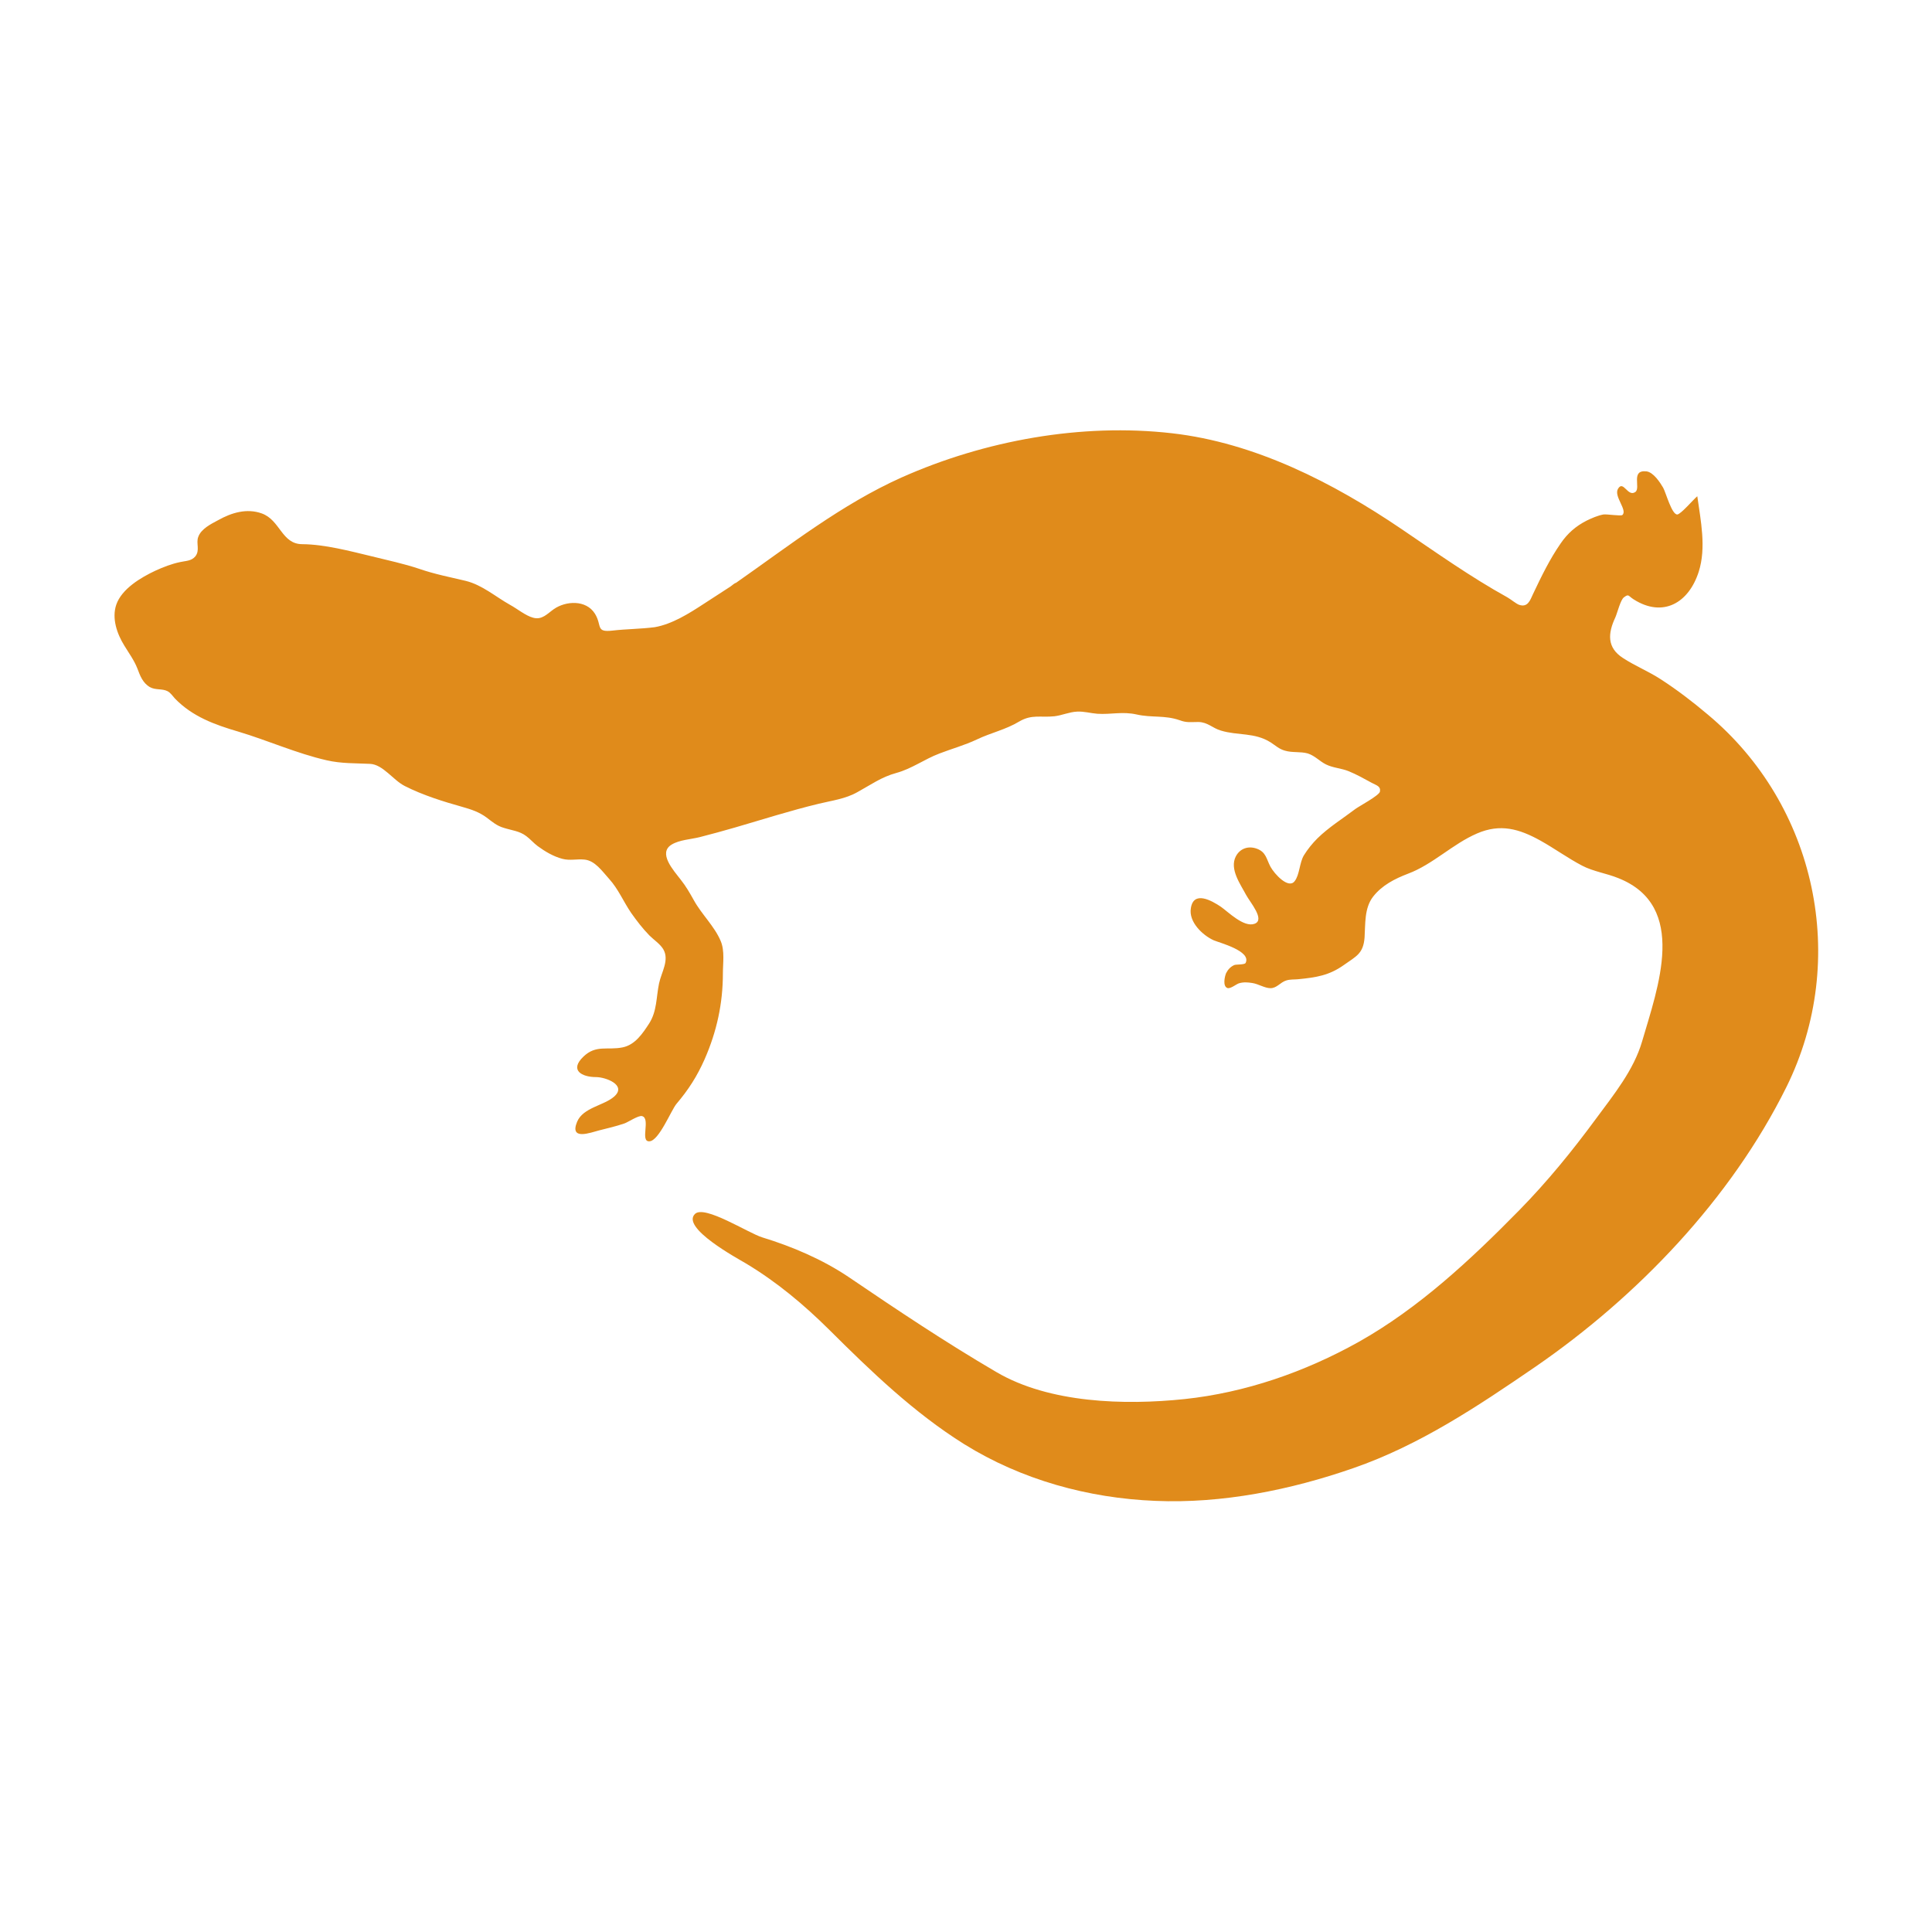
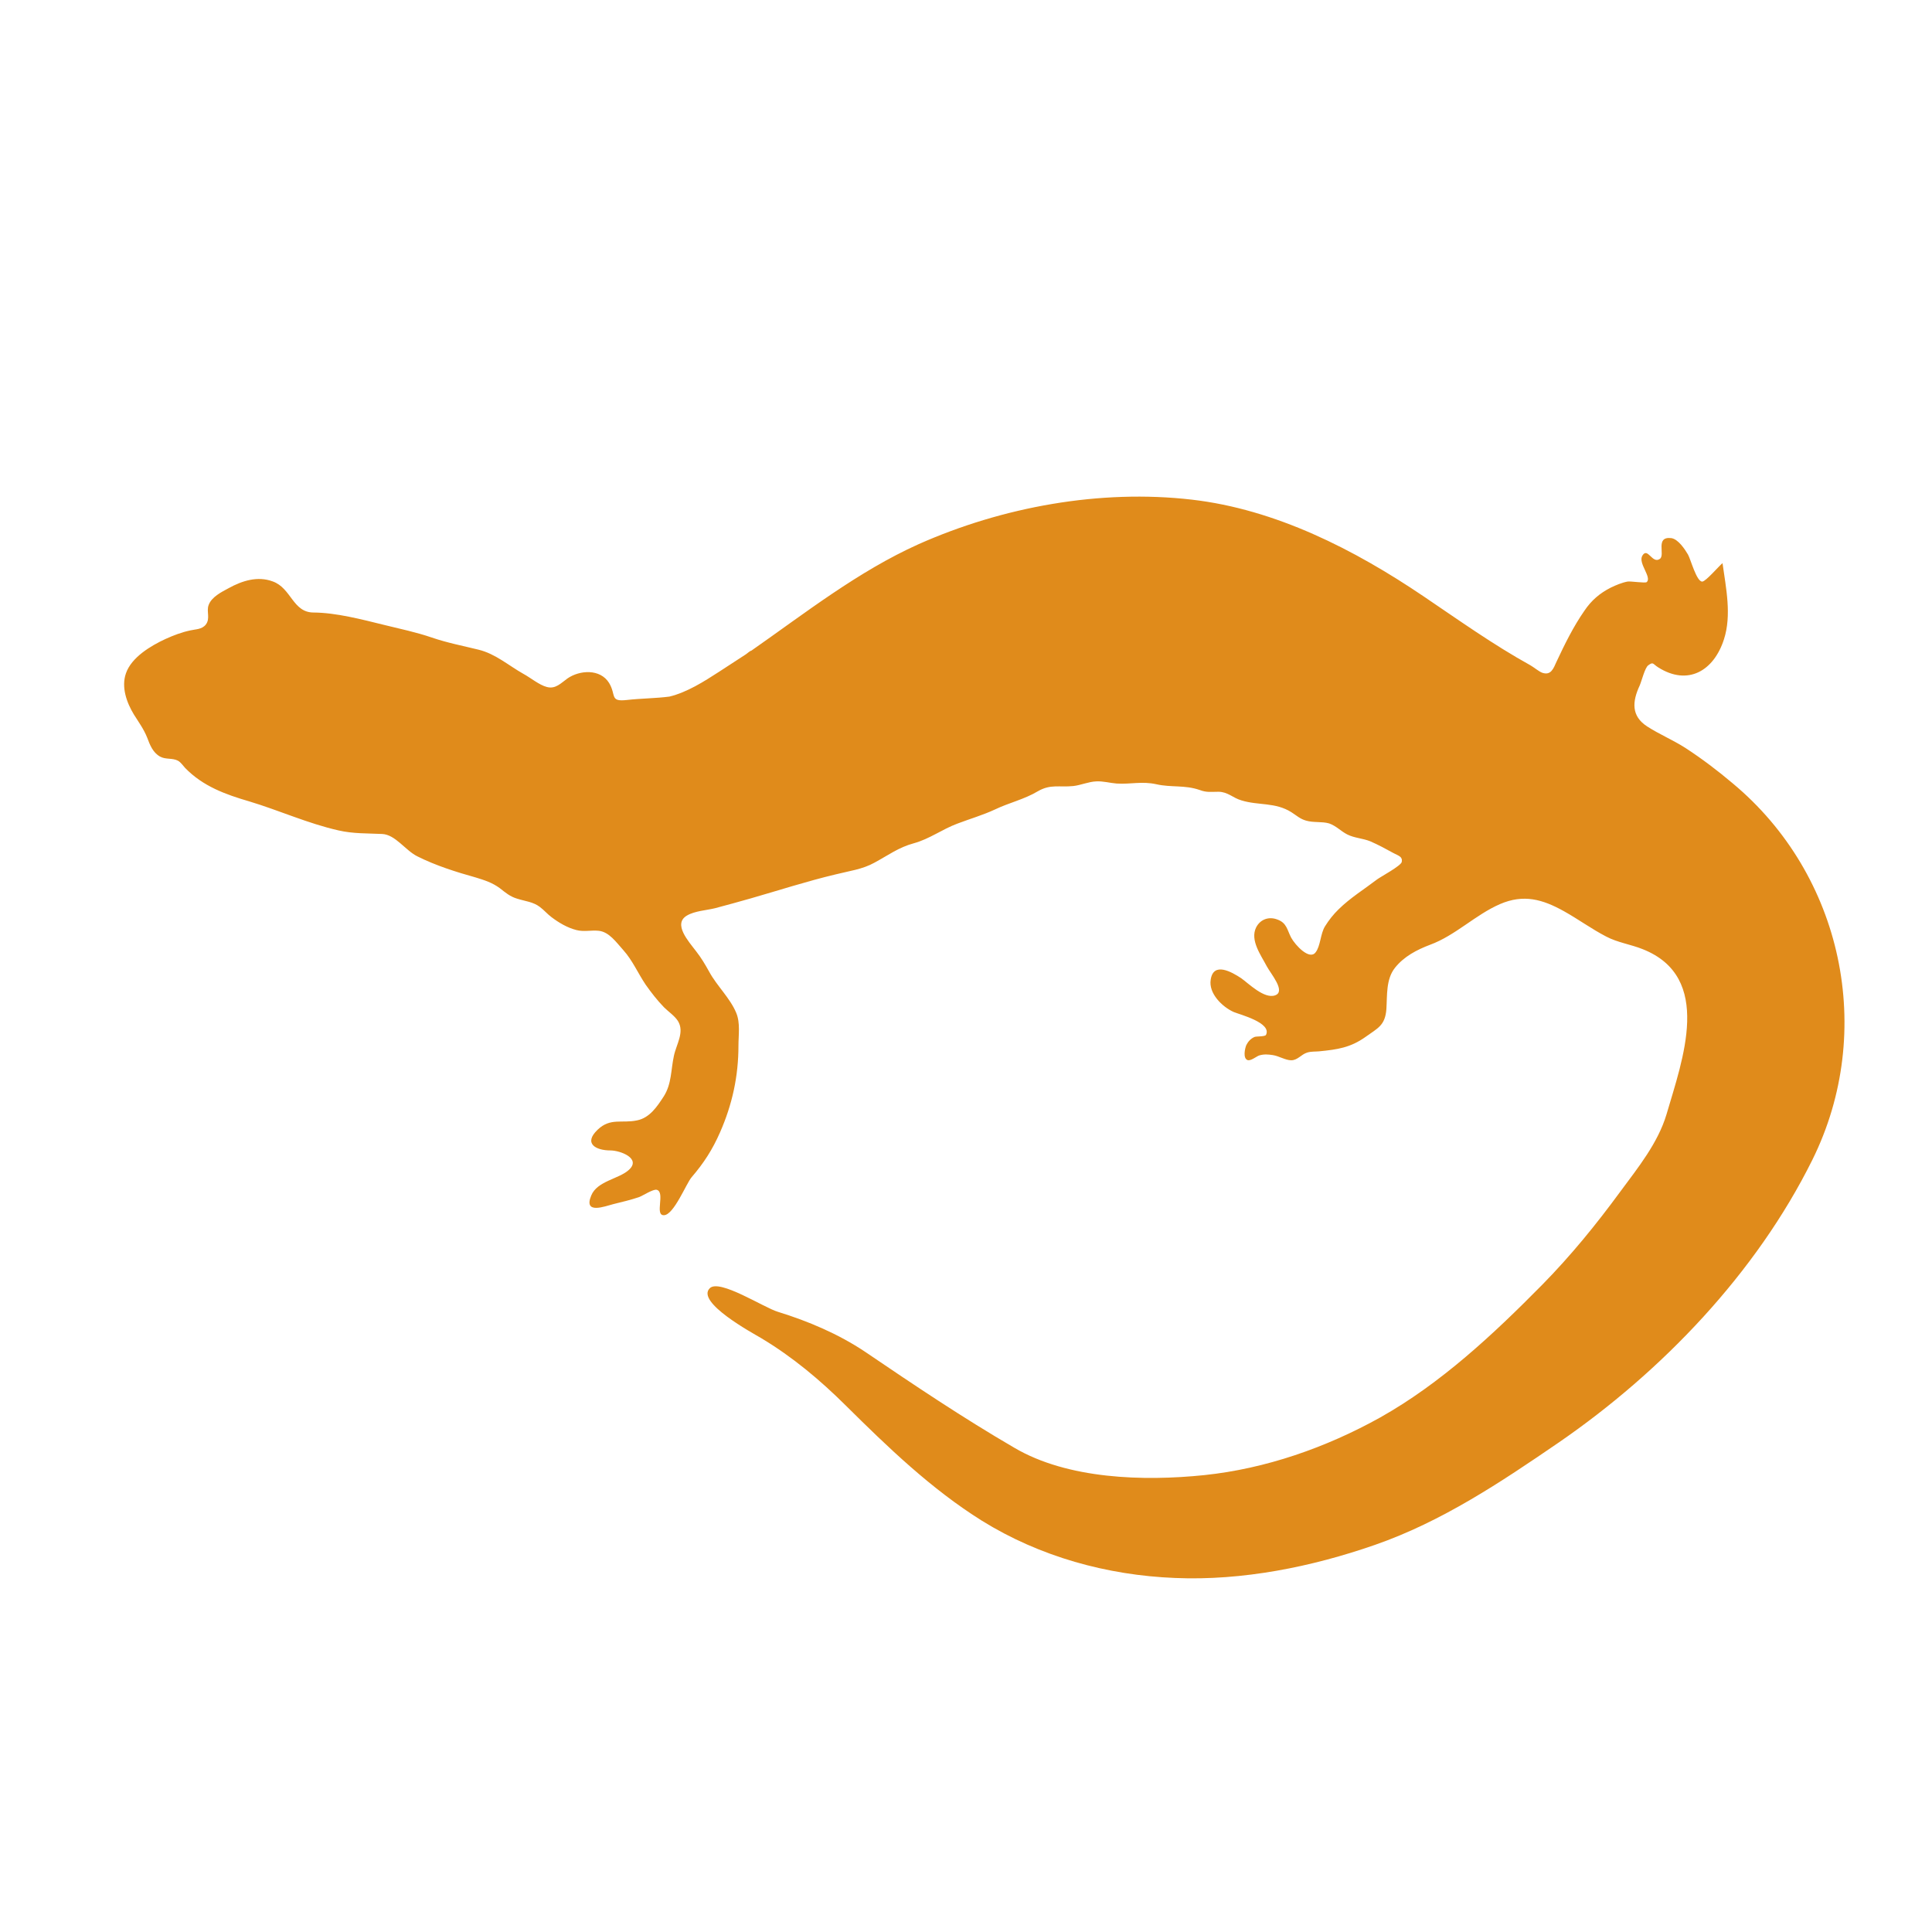
<svg xmlns="http://www.w3.org/2000/svg" version="1.1" id="Layer_1" x="0px" y="0px" viewBox="0 0 1080 1080" style="enable-background:new 0 0 1080 1080;" xml:space="preserve">
  <style type="text/css">
	.st0{fill:#E08B1B;}
</style>
  <g id="Layer_4">
-     <path class="st0" d="M393.5,337.5c4.9-3.2,9.9-6.4,14.8-9.6c0.8-0.5,2.3-2,3.2-2.1l-0.2,0.1c29.9-20.9,59.2-44,92.7-59   c46.5-20.7,100.5-30.5,151.2-24.7c46.4,5.3,90,27.6,128.2,53.5c19.5,13.2,38.6,26.8,59.2,38.2c1.8,1,4.9,3.6,6.6,4.2   c4.8,1.6,6.1-2.4,7.8-6.1c4.6-9.7,9.3-19.4,15.4-28.2c3.9-5.7,8.5-9.7,14.6-12.8c2.9-1.4,6.1-2.8,9.3-3.4c1.7-0.3,9.8,1,10.6,0.3   c3.1-2.7-5-10.5-2.4-14.7c3-5,5.4,4.9,9.7,1.8c3.1-2.3-2.8-12.5,6.2-11.5c3.9,0.5,7.6,6.2,9.3,9.1c1.5,2.6,4.8,15.1,7.9,15   c2-0.1,9.1-8.5,11.2-10.2c1.9,13.6,5.1,28.7,0.8,42.2c-5.6,17.5-20,25.8-36.3,15.5c-3.2-2-2.7-3.3-5.5-1.2   c-1.9,1.3-3.7,8.7-4.8,11.2c-4.2,8.9-4.8,16.9,4.2,22.7c6.7,4.4,14.4,7.5,21.3,12c9.1,5.9,17.7,12.5,26,19.5   c60.8,50.6,79.4,137.1,44.1,208.4c-31.1,62.7-83.3,117.1-140.4,156.4c-32.1,22-64.7,43.8-101.7,56.6c-35,12.2-73.4,19.9-110.6,18.3   c-37.6-1.5-74.9-11.8-106.9-31.7c-28-17.5-52.1-40.7-75.3-63.8c-14.3-14.2-29.6-27-47-37.4c-4.2-2.5-36.2-19.8-28.2-27.5   c5.3-5.2,29.8,10.7,37.6,13.1c16.7,5.1,33.6,12.3,48.2,22.1c27.1,18.4,54.3,36.6,82.7,53.2c29.6,17.4,71.6,18.6,105.1,15.1   c34.1-3.6,67.4-15.2,97.3-31.9c33.7-18.9,62.8-46.1,89.8-73.6c15.8-16.1,29.7-33.2,43.1-51.4c9.8-13.3,20.9-26.9,25.6-42.9   c8.8-30.2,26-75.8-13.2-91.4c-6.6-2.7-14-3.7-20.3-7c-8-4.2-15.4-9.6-23.3-14c-11.9-6.6-22.4-9.6-35.4-4   c-13.7,5.9-24.7,17.3-38.6,22.5c-7.3,2.8-14.5,6.4-19.5,12.8s-4.3,15.3-4.8,22.9c-0.7,9.1-4.8,10.5-11.5,15.3   c-8.3,5.9-15.5,7-25.7,8c-2.1,0.2-4.5,0-6.6,0.7c-3.3,1-5.2,4.3-8.8,4.3c-3.2,0-6.8-2.4-10.2-2.9c-2.6-0.4-4.9-0.6-7.5,0.2   c-1.5,0.5-4.7,3.2-6.4,2.6c-2.7-1-1.5-6.4-0.7-8.3c1-2,2.5-3.6,4.5-4.5c1-0.5,5.8-0.1,6.4-1.2c3.4-6.7-14.7-11.3-17.9-12.7   c-6.3-2.9-14-10.3-12.7-17.9c1.5-10,11.6-4.3,16.8-0.8c4,2.8,12.8,11.7,18.8,9.5c6.1-2.2-2.5-12-4.7-16.1   c-3.1-5.9-9.4-14.4-5.8-21.5c2.3-4.5,7-6.1,11.7-4.4c5.3,1.9,5.4,5.8,7.7,10.1c2.3,4.2,10.1,12.6,13.5,8.1   c2.8-3.5,2.7-10.4,5.2-14.5c2.1-3.4,4.7-6.6,7.5-9.4c6.4-6.3,14.2-11.1,21.3-16.5c2-1.5,13.3-7.5,13.7-9.7c0.5-3-1.8-3.4-4.6-4.9   c-4.2-2.3-8.5-4.7-12.9-6.5c-4.2-1.7-8.7-1.8-12.7-3.8c-3.6-1.8-6.1-4.8-10.1-6.1c-4.2-1.2-8.6-0.3-12.9-1.6   c-3.2-0.9-5.1-2.8-7.9-4.6c-9-5.7-18.3-3.7-27.8-6.6c-4.8-1.4-7.3-4.7-12.6-4.8c-4.4,0-6.5,0.5-10.5-1c-8.3-2.9-15.6-1.3-24-3.2   c-8-1.8-14.2,0.1-22-0.4c-3.8-0.3-7.4-1.4-11.3-1.2c-4.4,0.2-8.4,2.1-12.7,2.6c-7.7,0.8-12.6-1.2-19.6,2.9   c-7.6,4.6-15.9,6.3-23.8,10.1c-6.8,3.2-13.8,5.1-20.8,7.8c-8.5,3.2-15.4,8.5-24.2,10.9c-8.4,2.3-14.2,6.6-21.7,10.7   c-6.7,3.8-14.2,4.7-21.6,6.5c-15.8,3.8-31.4,8.8-46.9,13.3c-6.6,1.9-13.1,3.7-19.8,5.4c-4.9,1.2-11.2,1.5-15.5,4.1   c-7.9,4.7,1,14.4,5,19.6c3,3.8,5,7.3,7.4,11.6c4.3,7.8,11.6,14.6,15,22.8c2.3,5.5,1.2,12.2,1.2,18c0,16.8-3.4,32.5-10.2,48   c-4.2,9.5-9,17-15.7,24.9c-3,3.5-9.8,20.8-15.2,21c-5.4,0.3,0.9-12.8-4.1-14.1c-2-0.5-7.8,3.4-9.8,4.1c-4.7,1.6-9.4,2.7-14.2,3.9   c-4.7,1.2-16.7,5.9-12.3-4.8c3.3-8,15.1-9.1,20.7-14.1c7.3-6.4-4.7-10.9-10.1-10.9c-7.9,0-15.1-3.8-7-11.5c7-6.7,13.4-3.4,21.8-5.1   c7-1.4,11.2-7.7,14.9-13.4c4.4-6.9,3.9-14.6,5.5-22.3c1.3-6.3,6-13.2,2.3-19.3c-1.8-2.9-5.3-5.2-7.7-7.6   c-3.8-3.9-7.1-8.2-10.2-12.6c-4.3-6.3-7.2-13.4-12.3-19c-3.9-4.3-7.9-10.3-13.9-10.8c-4.1-0.4-8,0.7-12.2-0.4   c-5-1.3-9.7-4.1-13.8-7.1c-2.3-1.7-4.1-3.9-6.4-5.6c-3.8-2.9-8.1-3.2-12.5-4.6c-4.1-1.2-6.5-3.4-9.7-5.8c-4.2-3.1-8.5-4.5-13.4-5.9   c-10.7-3-22.3-6.6-32.3-11.7c-6.6-3.3-12.2-12.1-19.5-12.4c-8.2-0.4-16-0.1-24.2-2c-16.7-3.8-32.9-11.1-49.3-16   c-13.3-3.9-25.7-8.4-35.5-18.5c-1.2-1.3-2.4-3.2-4.1-4.1c-3.1-1.6-6.7-0.5-9.9-2.3c-4-2.3-5.5-6.4-7-10.4   c-1.9-4.8-4.7-8.5-7.3-12.8c-4.1-6.6-7.1-15.2-4.5-22.9c3.1-8.9,13.8-15.2,21.9-19c4.4-2,9-3.8,13.8-4.8c3-0.7,6.3-0.5,8.5-3.2   c2.7-3.4,0.3-7.3,1.6-10.8c1.6-4.6,7.2-7.3,11.1-9.4c7.5-4.2,16-6.8,24.4-3.8c10.4,3.7,11.1,17.2,22.7,17.2   c12.5,0.1,26.4,3.8,38.9,6.8c8.8,2.2,17.9,4.1,26.5,7c8.7,3,17.1,4.6,25.9,6.7c9.3,2.3,16.6,8.8,24.8,13.4   c3.9,2.1,8.7,6.1,12.9,7.2c5,1.4,7.9-2.2,11.6-4.8c6.6-4.6,18-5.4,23,2.6c4.1,6.7,0.2,10.5,9.8,9.4c7.8-0.9,15.9-0.9,23.6-1.9   C375.7,348.9,385.1,343,393.5,337.5z" />
+     <path class="st0" d="M402,375.5c4.9-3.2,10-6.5,14.9-9.7c0.8-0.5,2.3-2,3.2-2.1l-0.2,0.1c30.2-21.1,59.8-44.4,93.6-59.6   c47-20.9,101.5-30.8,152.7-24.9c46.9,5.4,90.9,27.9,129.5,54c19.7,13.3,39,27.1,59.8,38.6c1.8,1,4.9,3.6,6.7,4.2   c4.8,1.6,6.2-2.4,7.9-6.2c4.6-9.8,9.4-19.6,15.6-28.5c3.9-5.8,8.6-9.8,14.7-12.9c2.9-1.4,6.2-2.8,9.4-3.4c1.7-0.3,9.9,1,10.7,0.3   c3.1-2.7-5-10.6-2.4-14.8c3-5,5.5,4.9,9.8,1.8c3.1-2.3-2.8-12.6,6.3-11.6c3.9,0.5,7.7,6.3,9.4,9.2c1.5,2.6,4.8,15.3,8,15.1   c2-0.1,9.2-8.6,11.3-10.3c1.9,13.7,5.2,29,0.8,42.6c-5.7,17.7-20.2,26.1-36.7,15.7c-3.2-2-2.7-3.3-5.6-1.2   c-1.9,1.3-3.7,8.8-4.8,11.3c-4.2,9-4.8,17.1,4.2,22.9c6.8,4.4,14.5,7.6,21.5,12.1c9.2,6,17.9,12.6,26.3,19.7   c61.4,51.1,80.2,138.5,44.5,210.5c-31.4,63.3-84.1,118.3-141.8,158c-32.4,22.2-65.3,44.2-102.7,57.2   c-35.3,12.3-74.1,20.1-111.7,18.5c-38-1.5-75.6-11.9-108-32c-28.3-17.7-52.6-41.1-76.1-64.4c-14.4-14.3-29.9-27.3-47.5-37.8   c-4.2-2.5-36.6-20-28.5-27.8c5.4-5.3,30.1,10.8,38,13.2c16.9,5.2,33.9,12.4,48.7,22.3c27.4,18.6,54.8,37,83.5,53.7   c29.9,17.6,72.3,18.8,106.2,15.3c34.4-3.6,68.1-15.4,98.3-32.2c34-19.1,63.4-46.6,90.7-74.3c16-16.3,30-33.5,43.5-51.9   c9.9-13.4,21.1-27.2,25.9-43.3c8.9-30.5,26.3-76.6-13.3-92.3c-6.7-2.7-14.1-3.7-20.5-7.1c-8.1-4.2-15.6-9.7-23.5-14.1   c-12-6.7-22.6-9.7-35.8-4c-13.8,6-24.9,17.5-39,22.7c-7.4,2.8-14.6,6.5-19.7,12.9s-4.3,15.5-4.8,23.1c-0.7,9.2-4.8,10.6-11.6,15.5   c-8.4,6-15.7,7.1-26,8.1c-2.1,0.2-4.5,0-6.7,0.7c-3.3,1-5.3,4.3-8.9,4.3c-3.2,0-6.9-2.4-10.3-2.9c-2.6-0.4-4.9-0.6-7.6,0.2   c-1.5,0.5-4.7,3.2-6.5,2.6c-2.7-1-1.5-6.5-0.7-8.4c1-2,2.5-3.6,4.5-4.5c1-0.5,5.9-0.1,6.5-1.2c3.4-6.8-14.8-11.4-18.1-12.8   c-6.4-2.9-14.1-10.4-12.8-18.1c1.5-10.1,11.7-4.3,17-0.8c4,2.8,12.9,11.8,19,9.6c6.2-2.2-2.5-12.1-4.7-16.3   c-3.1-6-9.5-14.5-5.9-21.7c2.3-4.5,7.1-6.2,11.8-4.4c5.4,1.9,5.5,5.9,7.8,10.2c2.3,4.2,10.2,12.7,13.6,8.2   c2.8-3.5,2.7-10.5,5.3-14.6c2.1-3.4,4.7-6.7,7.6-9.5c6.5-6.4,14.3-11.2,21.5-16.7c2-1.5,13.4-7.6,13.8-9.8c0.5-3-1.8-3.4-4.6-4.9   c-4.2-2.3-8.6-4.7-13-6.6c-4.2-1.7-8.8-1.8-12.8-3.8c-3.6-1.8-6.2-4.8-10.2-6.2c-4.2-1.2-8.7-0.3-13-1.6c-3.2-0.9-5.2-2.8-8-4.6   c-9.1-5.8-18.5-3.7-28.1-6.7c-4.8-1.4-7.4-4.7-12.7-4.8c-4.4,0-6.6,0.5-10.6-1c-8.4-2.9-15.8-1.3-24.2-3.2   c-8.1-1.8-14.3,0.1-22.2-0.4c-3.8-0.3-7.5-1.4-11.4-1.2c-4.4,0.2-8.5,2.1-12.8,2.6c-7.8,0.8-12.7-1.2-19.8,2.9   c-7.7,4.6-16.1,6.4-24,10.2c-6.9,3.2-13.9,5.2-21,7.9c-8.6,3.2-15.6,8.6-24.4,11c-8.5,2.3-14.3,6.7-21.9,10.8   c-6.8,3.8-14.3,4.7-21.8,6.6c-16,3.8-31.7,8.9-47.4,13.4c-6.7,1.9-13.2,3.7-20,5.5c-4.9,1.2-11.3,1.5-15.7,4.1   c-8,4.7,1,14.5,5,19.8c3,3.8,5.1,7.4,7.5,11.7c4.3,7.9,11.7,14.7,15.1,23c2.3,5.6,1.2,12.3,1.2,18.2c0,17-3.4,32.8-10.3,48.5   c-4.2,9.6-9.1,17.2-15.9,25.1c-3,3.5-9.9,21-15.4,21.2c-5.5,0.3,0.9-12.9-4.1-14.2c-2-0.5-7.9,3.4-9.9,4.1   c-4.7,1.6-9.5,2.7-14.3,3.9c-4.7,1.2-16.9,6-12.4-4.8c3.3-8.1,15.3-9.2,20.9-14.2c7.4-6.5-4.7-11-10.2-11c-8,0-15.3-3.8-7.1-11.6   c7.1-6.8,13.5-3.4,22-5.2c7.1-1.4,11.3-7.8,15-13.5c4.4-7,3.9-14.7,5.6-22.5c1.3-6.4,6.1-13.3,2.3-19.5c-1.8-2.9-5.4-5.3-7.8-7.7   c-3.8-3.9-7.2-8.3-10.3-12.7c-4.3-6.4-7.3-13.5-12.4-19.2c-3.9-4.3-8-10.4-14-10.9c-4.1-0.4-8.1,0.7-12.3-0.4   c-5.1-1.3-9.8-4.1-13.9-7.2c-2.3-1.7-4.1-3.9-6.5-5.7c-3.8-2.9-8.2-3.2-12.6-4.6c-4.1-1.2-6.6-3.4-9.8-5.9c-4.2-3.1-8.6-4.5-13.5-6   c-10.8-3-22.5-6.7-32.6-11.8c-6.7-3.3-12.3-12.2-19.7-12.5c-8.3-0.4-16.2-0.1-24.4-2c-16.9-3.8-33.2-11.2-49.8-16.2   c-13.4-3.9-26-8.5-35.9-18.7c-1.2-1.3-2.4-3.2-4.1-4.1c-3.1-1.6-6.8-0.5-10-2.3c-4-2.3-5.6-6.5-7.1-10.5c-1.9-4.8-4.7-8.6-7.4-12.9   c-4.1-6.7-7.2-15.4-4.5-23.1c3.1-9,13.9-15.4,22.1-19.2c4.4-2,9.1-3.8,13.9-4.8c3-0.7,6.4-0.5,8.6-3.2c2.7-3.4,0.3-7.4,1.6-10.9   c1.6-4.6,7.3-7.4,11.2-9.5c7.6-4.2,16.2-6.9,24.6-3.8c10.5,3.7,11.2,17.4,22.9,17.4c12.6,0.1,26.7,3.8,39.3,6.9   c8.9,2.2,18.1,4.1,26.8,7.1c8.8,3,17.3,4.6,26.2,6.8c9.4,2.3,16.8,8.9,25,13.5c3.9,2.1,8.8,6.2,13,7.3c5,1.4,8-2.2,11.7-4.8   c6.7-4.6,18.2-5.5,23.2,2.6c4.1,6.8,0.2,10.6,9.9,9.5c7.9-0.9,16.1-0.9,23.8-1.9C384.1,387,393.5,381,402,375.5z" />
  </g>
</svg>
